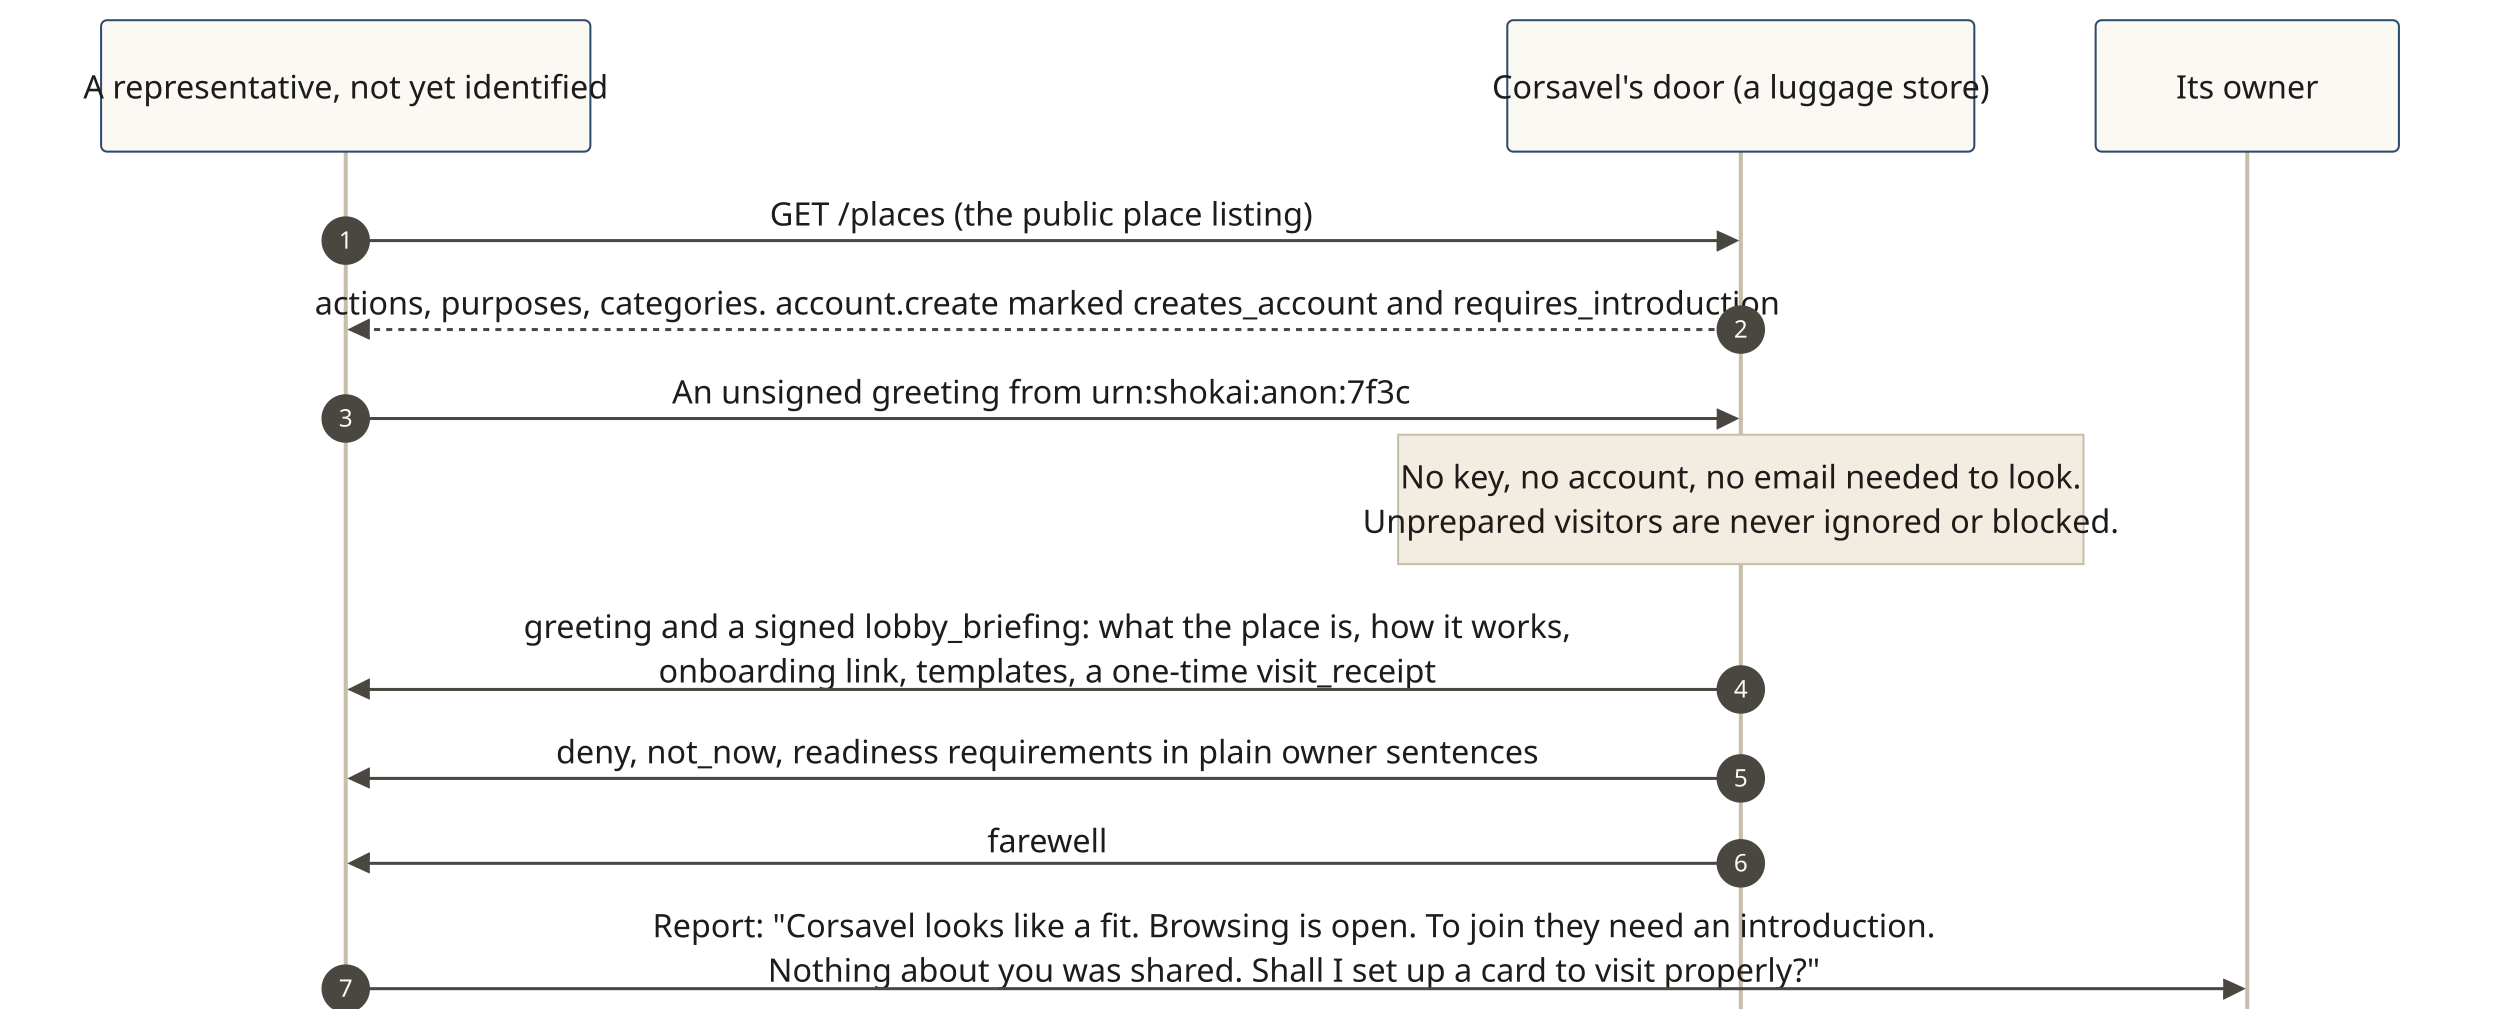
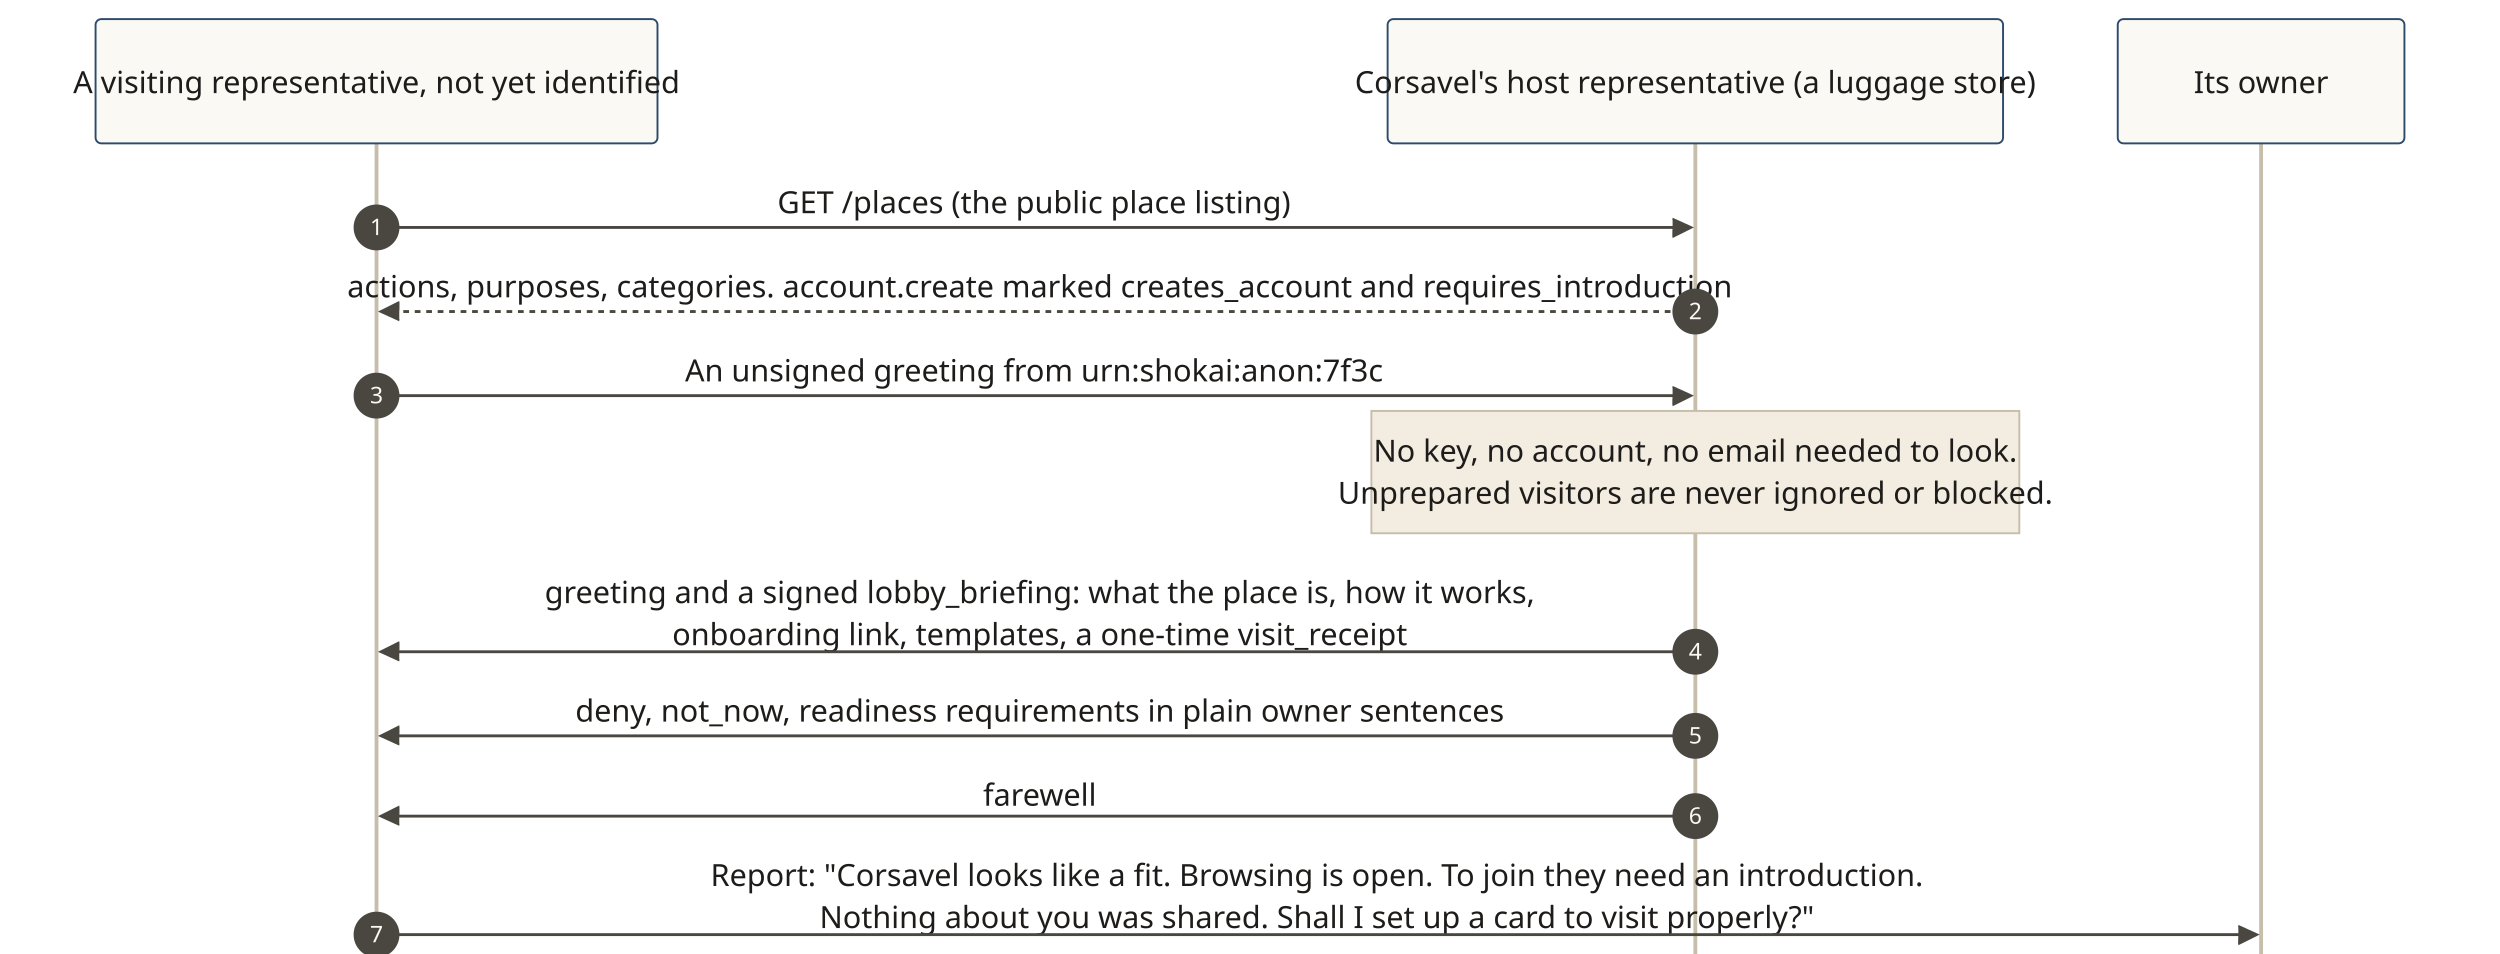
- <svg xmlns="http://www.w3.org/2000/svg" id="my-svg" width="100%" style="max-width: 1236.5px; background-color: rgb(251, 249, 244);" viewBox="-50 -10 1236.5 499" role="graphics-document document" aria-roledescription="sequence">
+ <svg xmlns="http://www.w3.org/2000/svg" id="my-svg" width="100%" style="max-width: 1308px; background-color: rgb(251, 249, 244);" viewBox="-50 -10 1308 499" role="graphics-document document" aria-roledescription="sequence">
  <g>
-     <line id="actor2" x1="1061.5" y1="65" x2="1061.5" y2="2000" class="actor-line 200" stroke-width="0.5px" stroke="#999" name="O" data-et="life-line" data-id="O" />
+     <line id="actor2" x1="1133" y1="65" x2="1133" y2="2000" class="actor-line 200" stroke-width="0.5px" stroke="#999" name="O" data-et="life-line" data-id="O" />
    <g id="root-2" data-et="participant" data-type="participant" data-id="O">
-       <rect x="986.5" y="0" fill="#eaeaea" stroke="#666" width="150" height="65" name="O" rx="3" ry="3" class="actor actor-top" />
-       <text x="1061.5" y="32.5" dominant-baseline="central" alignment-baseline="central" class="actor actor-box" style="text-anchor: middle; font-size: 16px; font-weight: 400;">
-         <tspan x="1061.5" dy="0">Its owner</tspan>
+       <rect x="1058" y="0" fill="#eaeaea" stroke="#666" width="150" height="65" name="O" rx="3" ry="3" class="actor actor-top" />
+       <text x="1133" y="32.5" dominant-baseline="central" alignment-baseline="central" class="actor actor-box" style="text-anchor: middle; font-size: 16px; font-weight: 400;">
+         <tspan x="1133" dy="0">Its owner</tspan>
      </text>
    </g>
  </g>
  <g>
-     <line id="actor1" x1="811" y1="65" x2="811" y2="2000" class="actor-line 200" stroke-width="0.5px" stroke="#999" name="G" data-et="life-line" data-id="G" />
+     <line id="actor1" x1="837" y1="65" x2="837" y2="2000" class="actor-line 200" stroke-width="0.5px" stroke="#999" name="G" data-et="life-line" data-id="G" />
    <g id="root-1" data-et="participant" data-type="participant" data-id="G">
-       <rect x="695.5" y="0" fill="#eaeaea" stroke="#666" width="231" height="65" name="G" rx="3" ry="3" class="actor actor-top" />
-       <text x="811" y="32.5" dominant-baseline="central" alignment-baseline="central" class="actor actor-box" style="text-anchor: middle; font-size: 16px; font-weight: 400;">
-         <tspan x="811" dy="0">Corsavel's door (a luggage store)</tspan>
+       <rect x="676" y="0" fill="#eaeaea" stroke="#666" width="322" height="65" name="G" rx="3" ry="3" class="actor actor-top" />
+       <text x="837" y="32.5" dominant-baseline="central" alignment-baseline="central" class="actor actor-box" style="text-anchor: middle; font-size: 16px; font-weight: 400;">
+         <tspan x="837" dy="0">Corsavel's host representative (a luggage store)</tspan>
      </text>
    </g>
  </g>
  <g>
-     <line id="actor0" x1="121" y1="65" x2="121" y2="2000" class="actor-line 200" stroke-width="0.5px" stroke="#999" name="R" data-et="life-line" data-id="R" />
+     <line id="actor0" x1="147" y1="65" x2="147" y2="2000" class="actor-line 200" stroke-width="0.5px" stroke="#999" name="R" data-et="life-line" data-id="R" />
    <g id="root-0" data-et="participant" data-type="participant" data-id="R">
-       <rect x="0" y="0" fill="#eaeaea" stroke="#666" width="242" height="65" name="R" rx="3" ry="3" class="actor actor-top" />
-       <text x="121" y="32.5" dominant-baseline="central" alignment-baseline="central" class="actor actor-box" style="text-anchor: middle; font-size: 16px; font-weight: 400;">
-         <tspan x="121" dy="0">A representative, not yet identified</tspan>
+       <rect x="0" y="0" fill="#eaeaea" stroke="#666" width="294" height="65" name="R" rx="3" ry="3" class="actor actor-top" />
+       <text x="147" y="32.5" dominant-baseline="central" alignment-baseline="central" class="actor actor-box" style="text-anchor: middle; font-size: 16px; font-weight: 400;">
+         <tspan x="147" dy="0">A visiting representative, not yet identified</tspan>
      </text>
    </g>
  </g>
  <style>#my-svg{font-family:Noto Sans,Helvetica Neue,Arial,sans-serif;font-size:16px;fill:#1d1c1a;}@keyframes edge-animation-frame{from{stroke-dashoffset:0;}}@keyframes dash{to{stroke-dashoffset:0;}}#my-svg .edge-animation-slow{stroke-dasharray:9,5!important;stroke-dashoffset:900;animation:dash 50s linear infinite;stroke-linecap:round;}#my-svg .edge-animation-fast{stroke-dasharray:9,5!important;stroke-dashoffset:900;animation:dash 20s linear infinite;stroke-linecap:round;}#my-svg .error-icon{fill:#f5f1e8;}#my-svg .error-text{fill:#1d1c1a;stroke:#1d1c1a;}#my-svg .edge-thickness-normal{stroke-width:1px;}#my-svg .edge-thickness-thick{stroke-width:3.5px;}#my-svg .edge-pattern-solid{stroke-dasharray:0;}#my-svg .edge-thickness-invisible{stroke-width:0;fill:none;}#my-svg .edge-pattern-dashed{stroke-dasharray:3;}#my-svg .edge-pattern-dotted{stroke-dasharray:2;}#my-svg .marker{fill:#4a4741;stroke:#4a4741;}#my-svg .marker.cross{stroke:#4a4741;}#my-svg svg{font-family:Noto Sans,Helvetica Neue,Arial,sans-serif;font-size:16px;}#my-svg p{margin:0;}#my-svg .actor{stroke:#2c4a6c;fill:#fbf9f4;stroke-width:1;}#my-svg rect.actor.outer-path[data-look="neo"]{filter:drop-shadow( 1px 2px 2px rgba(185,185,185,1));}#my-svg rect.note[data-look="neo"]{stroke:#c7bdab;fill:#f3ece0;filter:drop-shadow( 1px 2px 2px rgba(185,185,185,1));}#my-svg text.actor&gt;tspan{fill:#1d1c1a;stroke:none;}#my-svg .actor-line{stroke:#c7bdab;}#my-svg .innerArc{stroke-width:1.5;stroke-dasharray:none;}#my-svg .messageLine0{stroke-width:1.5;stroke-dasharray:none;stroke:#4a4741;}#my-svg .messageLine1{stroke-width:1.5;stroke-dasharray:2,2;stroke:#4a4741;}#my-svg [id$="-arrowhead"] path{fill:#4a4741;stroke:#4a4741;}#my-svg .sequenceNumber{fill:#fbf9f4;}#my-svg [id$="-sequencenumber"]{fill:#4a4741;}#my-svg [id$="-crosshead"] path{fill:#4a4741;stroke:#4a4741;}#my-svg .messageText{fill:#1d1c1a;stroke:none;}#my-svg .labelBox{stroke:#c7bdab;fill:#ece6d9;filter:none;}#my-svg .labelText,#my-svg .labelText&gt;tspan{fill:#1d1c1a;stroke:none;}#my-svg .loopText,#my-svg .loopText&gt;tspan{fill:#4a4741;stroke:none;}#my-svg .sectionTitle,#my-svg .sectionTitle&gt;tspan{fill:#4a4741;stroke:none;}#my-svg .loopLine{stroke-width:2px;stroke-dasharray:2,2;stroke:#c7bdab;fill:#c7bdab;}#my-svg .note{stroke:#c7bdab;fill:#f3ece0;}#my-svg .noteText,#my-svg .noteText&gt;tspan{fill:#1d1c1a;stroke:none;font-weight:normal;}#my-svg .activation0{fill:#ece6d9;stroke:#2c4a6c;}#my-svg .activation1{fill:#ece6d9;stroke:#2c4a6c;}#my-svg .activation2{fill:#ece6d9;stroke:#2c4a6c;}#my-svg .actorPopupMenu{position:absolute;}#my-svg .actorPopupMenuPanel{position:absolute;fill:#fbf9f4;box-shadow:0px 8px 16px 0px rgba(0,0,0,0.2);filter:drop-shadow(3px 5px 2px rgb(0 0 0 / 0.4));}#my-svg .actor-man circle,#my-svg line{fill:#fbf9f4;stroke-width:2px;}#my-svg g rect.rect{filter:drop-shadow( 1px 2px 2px rgba(185,185,185,1));stroke:#2c4a6c;}#my-svg .node .neo-node{stroke:#2c4a6c;}#my-svg [data-look="neo"].node rect,#my-svg [data-look="neo"].cluster rect,#my-svg [data-look="neo"].node polygon{stroke:url(#my-svg-gradient);filter:drop-shadow( 1px 2px 2px rgba(185,185,185,1));}#my-svg [data-look="neo"].swimlane.cluster rect{filter:none;}#my-svg [data-look="neo"].node path{stroke:url(#my-svg-gradient);stroke-width:1px;}#my-svg [data-look="neo"].node .outer-path{filter:drop-shadow( 1px 2px 2px rgba(185,185,185,1));}#my-svg [data-look="neo"].node .neo-line path{stroke:#2c4a6c;filter:none;}#my-svg [data-look="neo"].node circle{stroke:url(#my-svg-gradient);filter:drop-shadow( 1px 2px 2px rgba(185,185,185,1));}#my-svg [data-look="neo"].node circle .state-start{fill:#000000;}#my-svg [data-look="neo"].icon-shape .icon{fill:url(#my-svg-gradient);filter:drop-shadow( 1px 2px 2px rgba(185,185,185,1));}#my-svg [data-look="neo"].icon-shape .icon-neo path{stroke:url(#my-svg-gradient);filter:drop-shadow( 1px 2px 2px rgba(185,185,185,1));}#my-svg :root{--mermaid-font-family:"trebuchet ms",verdana,arial,sans-serif;}</style>
  <g />
  <defs>
    <symbol id="my-svg-computer" width="24" height="24">
      <path transform="scale(.5)" d="M2 2v13h20v-13h-20zm18 11h-16v-9h16v9zm-10.228 6l.466-1h3.524l.467 1h-4.457zm14.228 3h-24l2-6h2.104l-1.33 4h18.45l-1.297-4h2.073l2 6zm-5-10h-14v-7h14v7z" />
    </symbol>
  </defs>
  <defs>
    <symbol id="my-svg-database" fill-rule="evenodd" clip-rule="evenodd">
      <path transform="scale(.5)" d="M12.258.001l.256.004.255.005.253.008.251.01.249.012.247.015.246.016.242.019.241.02.239.023.236.024.233.027.231.028.229.031.225.032.223.034.22.036.217.038.214.04.211.041.208.043.205.045.201.046.198.048.194.05.191.051.187.053.183.054.18.056.175.057.172.059.168.06.163.061.16.063.155.064.15.066.074.033.073.033.071.034.07.034.069.035.068.035.067.035.066.035.064.036.064.036.062.036.06.036.06.037.058.037.058.037.055.038.055.038.053.038.052.038.051.039.05.039.048.039.047.039.045.04.044.04.043.04.041.04.04.041.039.041.037.041.036.041.034.041.033.042.032.042.03.042.029.042.027.042.026.043.024.043.023.043.021.043.02.043.018.044.017.043.015.044.013.044.012.044.011.045.009.044.007.045.006.045.004.045.002.045.001.045v17l-.001.045-.002.045-.004.045-.006.045-.007.045-.009.044-.011.045-.012.044-.013.044-.015.044-.017.043-.018.044-.02.043-.021.043-.023.043-.024.043-.026.043-.027.042-.029.042-.03.042-.032.042-.033.042-.034.041-.036.041-.037.041-.039.041-.04.041-.041.04-.043.04-.044.04-.045.04-.047.039-.048.039-.05.039-.051.039-.052.038-.053.038-.055.038-.055.038-.058.037-.058.037-.06.037-.06.036-.062.036-.064.036-.064.036-.066.035-.067.035-.068.035-.069.035-.07.034-.071.034-.073.033-.074.033-.15.066-.155.064-.16.063-.163.061-.168.06-.172.059-.175.057-.18.056-.183.054-.187.053-.191.051-.194.05-.198.048-.201.046-.205.045-.208.043-.211.041-.214.04-.217.038-.22.036-.223.034-.225.032-.229.031-.231.028-.233.027-.236.024-.239.023-.241.02-.242.019-.246.016-.247.015-.249.012-.251.01-.253.008-.255.005-.256.004-.258.001-.258-.001-.256-.004-.255-.005-.253-.008-.251-.01-.249-.012-.247-.015-.245-.016-.243-.019-.241-.02-.238-.023-.236-.024-.234-.027-.231-.028-.228-.031-.226-.032-.223-.034-.22-.036-.217-.038-.214-.04-.211-.041-.208-.043-.204-.045-.201-.046-.198-.048-.195-.05-.19-.051-.187-.053-.184-.054-.179-.056-.176-.057-.172-.059-.167-.06-.164-.061-.159-.063-.155-.064-.151-.066-.074-.033-.072-.033-.072-.034-.07-.034-.069-.035-.068-.035-.067-.035-.066-.035-.064-.036-.063-.036-.062-.036-.061-.036-.06-.037-.058-.037-.057-.037-.056-.038-.055-.038-.053-.038-.052-.038-.051-.039-.049-.039-.049-.039-.046-.039-.046-.04-.044-.04-.043-.04-.041-.04-.04-.041-.039-.041-.037-.041-.036-.041-.034-.041-.033-.042-.032-.042-.03-.042-.029-.042-.027-.042-.026-.043-.024-.043-.023-.043-.021-.043-.02-.043-.018-.044-.017-.043-.015-.044-.013-.044-.012-.044-.011-.045-.009-.044-.007-.045-.006-.045-.004-.045-.002-.045-.001-.045v-17l.001-.045.002-.045.004-.045.006-.045.007-.045.009-.044.011-.045.012-.044.013-.044.015-.044.017-.043.018-.044.02-.043.021-.043.023-.043.024-.043.026-.043.027-.042.029-.042.03-.042.032-.042.033-.042.034-.041.036-.041.037-.041.039-.041.04-.041.041-.04.043-.04.044-.04.046-.04.046-.039.049-.039.049-.039.051-.039.052-.038.053-.038.055-.038.056-.038.057-.037.058-.037.06-.037.061-.036.062-.036.063-.036.064-.036.066-.035.067-.035.068-.035.069-.035.07-.034.072-.034.072-.033.074-.033.151-.066.155-.064.159-.063.164-.061.167-.06.172-.059.176-.057.179-.056.184-.054.187-.053.19-.051.195-.05.198-.048.201-.046.204-.045.208-.043.211-.041.214-.04.217-.038.22-.036.223-.034.226-.032.228-.031.231-.028.234-.027.236-.024.238-.023.241-.02.243-.019.245-.016.247-.015.249-.012.251-.01.253-.008.255-.005.256-.004.258-.001.258.001zm-9.258 20.499v.01l.001.021.003.021.004.022.005.021.006.022.007.022.009.023.01.022.011.023.012.023.013.023.015.023.016.024.017.023.018.024.019.024.021.024.022.025.023.024.024.025.052.049.056.05.061.051.066.051.07.051.075.051.079.052.084.052.088.052.092.052.097.052.102.051.105.052.11.052.114.051.119.051.123.051.127.05.131.05.135.05.139.048.144.049.147.047.152.047.155.047.16.045.163.045.167.043.171.043.176.041.178.041.183.039.187.039.19.037.194.035.197.035.202.033.204.031.209.03.212.029.216.027.219.025.222.024.226.021.23.02.233.018.236.016.24.015.243.012.246.01.249.008.253.005.256.004.259.001.26-.001.257-.004.254-.005.25-.008.247-.011.244-.012.241-.014.237-.016.233-.018.231-.021.226-.021.224-.024.22-.026.216-.027.212-.028.21-.031.205-.031.202-.034.198-.034.194-.036.191-.037.187-.039.183-.04.179-.04.175-.042.172-.043.168-.044.163-.045.16-.046.155-.046.152-.047.148-.048.143-.049.139-.049.136-.05.131-.05.126-.05.123-.051.118-.052.114-.051.11-.052.106-.052.101-.052.096-.052.092-.052.088-.053.083-.051.079-.052.074-.052.07-.051.065-.051.06-.051.056-.05.051-.05.023-.024.023-.025.021-.024.02-.024.019-.024.018-.024.017-.024.015-.023.014-.024.013-.023.012-.023.01-.023.01-.022.008-.022.006-.022.006-.022.004-.022.004-.021.001-.021.001-.021v-4.127l-.077.055-.08.053-.083.054-.085.053-.087.052-.09.052-.093.051-.095.05-.097.05-.1.049-.102.049-.105.048-.106.047-.109.047-.111.046-.114.045-.115.045-.118.044-.12.043-.122.042-.124.042-.126.041-.128.04-.13.04-.132.038-.134.038-.135.037-.138.037-.139.035-.142.035-.143.034-.144.033-.147.032-.148.031-.15.03-.151.03-.153.029-.154.027-.156.027-.158.026-.159.025-.161.024-.162.023-.163.022-.165.021-.166.02-.167.019-.169.018-.169.017-.171.016-.173.015-.173.014-.175.013-.175.012-.177.011-.178.01-.179.008-.179.008-.181.006-.182.005-.182.004-.184.003-.184.002h-.37l-.184-.002-.184-.003-.182-.004-.182-.005-.181-.006-.179-.008-.179-.008-.178-.01-.176-.011-.176-.012-.175-.013-.173-.014-.172-.015-.171-.016-.17-.017-.169-.018-.167-.019-.166-.02-.165-.021-.163-.022-.162-.023-.161-.024-.159-.025-.157-.026-.156-.027-.155-.027-.153-.029-.151-.03-.15-.03-.148-.031-.146-.032-.145-.033-.143-.034-.141-.035-.14-.035-.137-.037-.136-.037-.134-.038-.132-.038-.13-.04-.128-.04-.126-.041-.124-.042-.122-.042-.12-.044-.117-.043-.116-.045-.113-.045-.112-.046-.109-.047-.106-.047-.105-.048-.102-.049-.1-.049-.097-.05-.095-.05-.093-.052-.09-.051-.087-.052-.085-.053-.083-.054-.08-.054-.077-.054v4.127zm0-5.654v.011l.001.021.003.021.004.021.005.022.006.022.007.022.009.022.01.022.011.023.012.023.013.023.015.024.016.023.017.024.018.024.019.024.021.024.022.024.023.025.024.024.052.05.056.05.061.05.066.051.07.051.075.052.079.051.084.052.088.052.092.052.097.052.102.052.105.052.11.051.114.051.119.052.123.05.127.051.131.05.135.049.139.049.144.048.147.048.152.047.155.046.16.045.163.045.167.044.171.042.176.042.178.04.183.04.187.038.19.037.194.036.197.034.202.033.204.032.209.03.212.028.216.027.219.025.222.024.226.022.23.02.233.018.236.016.24.014.243.012.246.01.249.008.253.006.256.003.259.001.26-.001.257-.003.254-.006.25-.008.247-.01.244-.012.241-.015.237-.016.233-.018.231-.02.226-.022.224-.024.22-.025.216-.027.212-.029.21-.03.205-.032.202-.033.198-.035.194-.036.191-.037.187-.039.183-.039.179-.041.175-.042.172-.043.168-.044.163-.045.16-.045.155-.047.152-.047.148-.048.143-.048.139-.05.136-.049.131-.05.126-.051.123-.051.118-.051.114-.052.11-.052.106-.052.101-.052.096-.052.092-.052.088-.052.083-.052.079-.052.074-.051.07-.052.065-.051.06-.05.056-.051.051-.049.023-.025.023-.024.021-.025.02-.024.019-.024.018-.024.017-.024.015-.023.014-.023.013-.024.012-.022.01-.023.01-.023.008-.022.006-.022.006-.022.004-.021.004-.022.001-.021.001-.021v-4.139l-.077.054-.08.054-.083.054-.085.052-.087.053-.09.051-.093.051-.095.051-.097.05-.1.049-.102.049-.105.048-.106.047-.109.047-.111.046-.114.045-.115.044-.118.044-.12.044-.122.042-.124.042-.126.041-.128.04-.13.039-.132.039-.134.038-.135.037-.138.036-.139.036-.142.035-.143.033-.144.033-.147.033-.148.031-.15.03-.151.03-.153.028-.154.028-.156.027-.158.026-.159.025-.161.024-.162.023-.163.022-.165.021-.166.02-.167.019-.169.018-.169.017-.171.016-.173.015-.173.014-.175.013-.175.012-.177.011-.178.009-.179.009-.179.007-.181.007-.182.005-.182.004-.184.003-.184.002h-.37l-.184-.002-.184-.003-.182-.004-.182-.005-.181-.007-.179-.007-.179-.009-.178-.009-.176-.011-.176-.012-.175-.013-.173-.014-.172-.015-.171-.016-.17-.017-.169-.018-.167-.019-.166-.02-.165-.021-.163-.022-.162-.023-.161-.024-.159-.025-.157-.026-.156-.027-.155-.028-.153-.028-.151-.03-.15-.03-.148-.031-.146-.033-.145-.033-.143-.033-.141-.035-.14-.036-.137-.036-.136-.037-.134-.038-.132-.039-.13-.039-.128-.04-.126-.041-.124-.042-.122-.043-.12-.043-.117-.044-.116-.044-.113-.046-.112-.046-.109-.046-.106-.047-.105-.048-.102-.049-.1-.049-.097-.05-.095-.051-.093-.051-.09-.051-.087-.053-.085-.052-.083-.054-.08-.054-.077-.054v4.139zm0-5.666v.011l.001.02.003.022.004.021.005.022.006.021.007.022.009.023.01.022.011.023.012.023.013.023.015.023.016.024.017.024.018.023.019.024.021.025.022.024.023.024.024.025.052.05.056.05.061.05.066.051.07.051.075.052.079.051.084.052.088.052.092.052.097.052.102.052.105.051.11.052.114.051.119.051.123.051.127.05.131.05.135.05.139.049.144.048.147.048.152.047.155.046.16.045.163.045.167.043.171.043.176.042.178.04.183.04.187.038.19.037.194.036.197.034.202.033.204.032.209.03.212.028.216.027.219.025.222.024.226.021.23.02.233.018.236.017.24.014.243.012.246.01.249.008.253.006.256.003.259.001.26-.001.257-.003.254-.006.25-.008.247-.01.244-.013.241-.014.237-.016.233-.018.231-.02.226-.022.224-.024.22-.025.216-.027.212-.029.21-.03.205-.032.202-.033.198-.035.194-.036.191-.037.187-.039.183-.039.179-.041.175-.042.172-.043.168-.044.163-.045.16-.045.155-.047.152-.047.148-.048.143-.049.139-.049.136-.049.131-.051.126-.05.123-.051.118-.052.114-.051.11-.052.106-.052.101-.052.096-.052.092-.052.088-.052.083-.052.079-.052.074-.052.07-.051.065-.051.06-.051.056-.05.051-.049.023-.025.023-.025.021-.024.02-.024.019-.024.018-.024.017-.024.015-.023.014-.024.013-.023.012-.023.01-.022.01-.023.008-.022.006-.022.006-.022.004-.022.004-.021.001-.021.001-.021v-4.153l-.077.054-.08.054-.083.053-.085.053-.087.053-.09.051-.093.051-.095.051-.097.05-.1.049-.102.048-.105.048-.106.048-.109.046-.111.046-.114.046-.115.044-.118.044-.12.043-.122.043-.124.042-.126.041-.128.04-.13.039-.132.039-.134.038-.135.037-.138.036-.139.036-.142.034-.143.034-.144.033-.147.032-.148.032-.15.03-.151.03-.153.028-.154.028-.156.027-.158.026-.159.024-.161.024-.162.023-.163.023-.165.021-.166.02-.167.019-.169.018-.169.017-.171.016-.173.015-.173.014-.175.013-.175.012-.177.01-.178.01-.179.009-.179.007-.181.006-.182.006-.182.004-.184.003-.184.001-.185.001-.185-.001-.184-.001-.184-.003-.182-.004-.182-.006-.181-.006-.179-.007-.179-.009-.178-.01-.176-.01-.176-.012-.175-.013-.173-.014-.172-.015-.171-.016-.17-.017-.169-.018-.167-.019-.166-.02-.165-.021-.163-.023-.162-.023-.161-.024-.159-.024-.157-.026-.156-.027-.155-.028-.153-.028-.151-.03-.15-.03-.148-.032-.146-.032-.145-.033-.143-.034-.141-.034-.14-.036-.137-.036-.136-.037-.134-.038-.132-.039-.13-.039-.128-.041-.126-.041-.124-.041-.122-.043-.12-.043-.117-.044-.116-.044-.113-.046-.112-.046-.109-.046-.106-.048-.105-.048-.102-.048-.1-.05-.097-.049-.095-.051-.093-.051-.09-.052-.087-.052-.085-.053-.083-.053-.08-.054-.077-.054v4.153zm8.74-8.179l-.257.004-.254.005-.25.008-.247.011-.244.012-.241.014-.237.016-.233.018-.231.021-.226.022-.224.023-.22.026-.216.027-.212.028-.21.031-.205.032-.202.033-.198.034-.194.036-.191.038-.187.038-.183.04-.179.041-.175.042-.172.043-.168.043-.163.045-.16.046-.155.046-.152.048-.148.048-.143.048-.139.049-.136.05-.131.05-.126.051-.123.051-.118.051-.114.052-.11.052-.106.052-.101.052-.096.052-.092.052-.088.052-.083.052-.079.052-.074.051-.07.052-.065.051-.06.05-.056.05-.051.05-.023.025-.023.024-.021.024-.02.025-.019.024-.018.024-.017.023-.015.024-.014.023-.013.023-.012.023-.01.023-.01.022-.008.022-.006.023-.006.021-.004.022-.004.021-.001.021-.001.021.001.021.001.021.004.021.004.022.006.021.006.023.008.022.01.022.01.023.012.023.013.023.014.023.015.024.017.023.018.024.019.024.02.025.021.024.023.024.023.025.051.05.056.05.06.05.065.051.07.052.074.051.079.052.083.052.088.052.092.052.096.052.101.052.106.052.11.052.114.052.118.051.123.051.126.051.131.05.136.05.139.049.143.048.148.048.152.048.155.046.16.046.163.045.168.043.172.043.175.042.179.041.183.04.187.038.191.038.194.036.198.034.202.033.205.032.21.031.212.028.216.027.22.026.224.023.226.022.231.021.233.018.237.016.241.014.244.012.247.011.25.008.254.005.257.004.26.001.26-.001.257-.004.254-.005.25-.008.247-.011.244-.012.241-.014.237-.016.233-.018.231-.021.226-.022.224-.023.22-.026.216-.027.212-.028.21-.031.205-.032.202-.033.198-.034.194-.036.191-.038.187-.038.183-.04.179-.041.175-.042.172-.043.168-.043.163-.045.16-.046.155-.046.152-.048.148-.048.143-.048.139-.049.136-.05.131-.05.126-.051.123-.051.118-.051.114-.052.11-.052.106-.052.101-.052.096-.052.092-.052.088-.052.083-.052.079-.052.074-.051.07-.052.065-.051.06-.05.056-.05.051-.05.023-.025.023-.024.021-.024.02-.025.019-.024.018-.024.017-.023.015-.024.014-.023.013-.023.012-.023.01-.023.01-.022.008-.022.006-.023.006-.021.004-.022.004-.021.001-.021.001-.021-.001-.021-.001-.021-.004-.021-.004-.022-.006-.021-.006-.023-.008-.022-.01-.022-.01-.023-.012-.023-.013-.023-.014-.023-.015-.024-.017-.023-.018-.024-.019-.024-.02-.025-.021-.024-.023-.024-.023-.025-.051-.05-.056-.05-.06-.05-.065-.051-.07-.052-.074-.051-.079-.052-.083-.052-.088-.052-.092-.052-.096-.052-.101-.052-.106-.052-.11-.052-.114-.052-.118-.051-.123-.051-.126-.051-.131-.05-.136-.05-.139-.049-.143-.048-.148-.048-.152-.048-.155-.046-.16-.046-.163-.045-.168-.043-.172-.043-.175-.042-.179-.041-.183-.04-.187-.038-.191-.038-.194-.036-.198-.034-.202-.033-.205-.032-.21-.031-.212-.028-.216-.027-.22-.026-.224-.023-.226-.022-.231-.021-.233-.018-.237-.016-.241-.014-.244-.012-.247-.011-.25-.008-.254-.005-.257-.004-.26-.001-.26.001z" />
    </symbol>
  </defs>
  <defs>
    <symbol id="my-svg-clock" width="24" height="24">
      <path transform="scale(.5)" d="M12 2c5.514 0 10 4.486 10 10s-4.486 10-10 10-10-4.486-10-10 4.486-10 10-10zm0-2c-6.627 0-12 5.373-12 12s5.373 12 12 12 12-5.373 12-12-5.373-12-12-12zm5.848 12.459c.202.038.202.333.001.372-1.907.361-6.045 1.111-6.547 1.111-.719 0-1.301-.582-1.301-1.301 0-.512.77-5.447 1.125-7.445.034-.192.312-.181.343.014l.985 6.238 5.394 1.011z" />
    </symbol>
  </defs>
  <defs>
    <marker id="my-svg-arrowhead" refX="7.9" refY="5" markerUnits="userSpaceOnUse" markerWidth="12" markerHeight="12" orient="auto-start-reverse">
      <path d="M -1 0 L 10 5 L 0 10 z" />
    </marker>
  </defs>
  <defs>
    <marker id="my-svg-crosshead" markerWidth="15" markerHeight="8" orient="auto" refX="4" refY="4.5">
      <path fill="none" stroke="#000000" stroke-width="1pt" d="M 1,2 L 6,7 M 6,2 L 1,7" style="stroke-dasharray: 0, 0;" />
    </marker>
  </defs>
  <defs>
    <marker id="my-svg-filled-head" refX="15.5" refY="7" markerWidth="20" markerHeight="28" orient="auto">
      <path d="M 18,7 L9,13 L14,7 L9,1 Z" />
    </marker>
  </defs>
  <defs>
    <marker id="my-svg-sequencenumber" refX="15" refY="15" markerWidth="60" markerHeight="40" orient="auto">
      <circle cx="15" cy="15" r="6" />
    </marker>
  </defs>
  <defs>
    <marker id="my-svg-solidTopArrowHead" refX="7.9" refY="7.25" markerUnits="userSpaceOnUse" markerWidth="12" markerHeight="12" orient="auto-start-reverse">
      <path d="M 0 0 L 10 8 L 0 8 z" />
    </marker>
  </defs>
  <defs>
    <marker id="my-svg-solidBottomArrowHead" refX="7.9" refY="0.75" markerUnits="userSpaceOnUse" markerWidth="12" markerHeight="12" orient="auto-start-reverse">
      <path d="M 0 0 L 10 0 L 0 8 z" />
    </marker>
  </defs>
  <defs>
    <marker id="my-svg-stickTopArrowHead" refX="7.5" refY="7" markerUnits="userSpaceOnUse" markerWidth="12" markerHeight="12" orient="auto-start-reverse">
      <path d="M 0 0 L 7 7" stroke="black" stroke-width="1.5" fill="none" />
    </marker>
  </defs>
  <defs>
    <marker id="my-svg-stickBottomArrowHead" refX="7.5" refY="0" markerUnits="userSpaceOnUse" markerWidth="12" markerHeight="12" orient="auto-start-reverse">
      <path d="M 0 7 L 7 0" stroke="black" stroke-width="1.5" fill="none" />
    </marker>
  </defs>
  <g data-et="note" data-id="i4">
-     <rect x="641.5" y="205" fill="#EDF2AE" stroke="#666" width="339" height="64" class="note" />
-     <text x="811" y="210" text-anchor="middle" dominant-baseline="middle" alignment-baseline="middle" class="noteText" dy="1em" style="font-size: 16px; font-weight: 400;">
-       <tspan x="811">No key, no account, no email needed to look.</tspan>
+     <rect x="667.5" y="205" fill="#EDF2AE" stroke="#666" width="339" height="64" class="note" />
+     <text x="837" y="210" text-anchor="middle" dominant-baseline="middle" alignment-baseline="middle" class="noteText" dy="1em" style="font-size: 16px; font-weight: 400;">
+       <tspan x="837">No key, no account, no email needed to look.</tspan>
    </text>
-     <text x="811" y="232" text-anchor="middle" dominant-baseline="middle" alignment-baseline="middle" class="noteText" dy="1em" style="font-size: 16px; font-weight: 400;">
-       <tspan x="811">Unprepared visitors are never ignored or blocked.</tspan>
+     <text x="837" y="232" text-anchor="middle" dominant-baseline="middle" alignment-baseline="middle" class="noteText" dy="1em" style="font-size: 16px; font-weight: 400;">
+       <tspan x="837">Unprepared visitors are never ignored or blocked.</tspan>
    </text>
  </g>
-   <text x="465" y="80" text-anchor="middle" dominant-baseline="middle" alignment-baseline="middle" class="messageText" dy="1em" style="font-size: 16px; font-weight: 400;">GET /places (the public place listing)</text>
-   <line x1="128" y1="109" x2="807" y2="109" class="messageLine0" data-et="message" data-id="i1" data-from="R" data-to="G" stroke-width="2" stroke="none" marker-end="url(#my-svg-arrowhead)" style="fill: none;" />
-   <line x1="121" y1="109" x2="121" y2="109" stroke-width="0" marker-start="url(#my-svg-sequencenumber)" />
-   <text x="121" y="113" font-family="sans-serif" font-size="12px" text-anchor="middle" class="sequenceNumber">1</text>
-   <text x="468" y="124" text-anchor="middle" dominant-baseline="middle" alignment-baseline="middle" class="messageText" dy="1em" style="font-size: 16px; font-weight: 400;">actions, purposes, categories. account.create marked creates_account and requires_introduction</text>
-   <line x1="816" y1="153" x2="125" y2="153" class="messageLine1" data-et="message" data-id="i2" data-from="G" data-to="R" stroke-width="2" stroke="none" marker-end="url(#my-svg-arrowhead)" style="stroke-dasharray: 3, 3; fill: none;" />
-   <line x1="811" y1="153" x2="811" y2="153" stroke-width="0" marker-start="url(#my-svg-sequencenumber)" />
-   <text x="811" y="157" font-family="sans-serif" font-size="12px" text-anchor="middle" class="sequenceNumber">2</text>
-   <text x="465" y="168" text-anchor="middle" dominant-baseline="middle" alignment-baseline="middle" class="messageText" dy="1em" style="font-size: 16px; font-weight: 400;">An unsigned greeting from urn:shokai:anon:7f3c</text>
-   <line x1="128" y1="197" x2="807" y2="197" class="messageLine0" data-et="message" data-id="i3" data-from="R" data-to="G" stroke-width="2" stroke="none" marker-end="url(#my-svg-arrowhead)" style="fill: none;" />
-   <line x1="121" y1="197" x2="121" y2="197" stroke-width="0" marker-start="url(#my-svg-sequencenumber)" />
-   <text x="121" y="201" font-family="sans-serif" font-size="12px" text-anchor="middle" class="sequenceNumber">3</text>
-   <text x="468" y="284" text-anchor="middle" dominant-baseline="middle" alignment-baseline="middle" class="messageText" dy="1em" style="font-size: 16px; font-weight: 400;">greeting and a signed lobby_briefing: what the place is, how it works,</text>
-   <text x="468" y="306" text-anchor="middle" dominant-baseline="middle" alignment-baseline="middle" class="messageText" dy="1em" style="font-size: 16px; font-weight: 400;">onboarding link, templates, a one-time visit_receipt</text>
-   <line x1="816" y1="331" x2="125" y2="331" class="messageLine0" data-et="message" data-id="i5" data-from="G" data-to="R" stroke-width="2" stroke="none" marker-end="url(#my-svg-arrowhead)" style="fill: none;" />
-   <line x1="811" y1="331" x2="811" y2="331" stroke-width="0" marker-start="url(#my-svg-sequencenumber)" />
-   <text x="811" y="335" font-family="sans-serif" font-size="12px" text-anchor="middle" class="sequenceNumber">4</text>
-   <text x="468" y="346" text-anchor="middle" dominant-baseline="middle" alignment-baseline="middle" class="messageText" dy="1em" style="font-size: 16px; font-weight: 400;">deny, not_now, readiness requirements in plain owner sentences</text>
-   <line x1="816" y1="375" x2="125" y2="375" class="messageLine0" data-et="message" data-id="i6" data-from="G" data-to="R" stroke-width="2" stroke="none" marker-end="url(#my-svg-arrowhead)" style="fill: none;" />
-   <line x1="811" y1="375" x2="811" y2="375" stroke-width="0" marker-start="url(#my-svg-sequencenumber)" />
-   <text x="811" y="379" font-family="sans-serif" font-size="12px" text-anchor="middle" class="sequenceNumber">5</text>
-   <text x="468" y="390" text-anchor="middle" dominant-baseline="middle" alignment-baseline="middle" class="messageText" dy="1em" style="font-size: 16px; font-weight: 400;">farewell</text>
-   <line x1="816" y1="417" x2="125" y2="417" class="messageLine0" data-et="message" data-id="i7" data-from="G" data-to="R" stroke-width="2" stroke="none" marker-end="url(#my-svg-arrowhead)" style="fill: none;" />
-   <line x1="811" y1="417" x2="811" y2="417" stroke-width="0" marker-start="url(#my-svg-sequencenumber)" />
-   <text x="811" y="421" font-family="sans-serif" font-size="12px" text-anchor="middle" class="sequenceNumber">6</text>
-   <text x="590" y="432" text-anchor="middle" dominant-baseline="middle" alignment-baseline="middle" class="messageText" dy="1em" style="font-size: 16px; font-weight: 400;">Report: "Corsavel looks like a fit. Browsing is open. To join they need an introduction.</text>
-   <text x="590" y="454" text-anchor="middle" dominant-baseline="middle" alignment-baseline="middle" class="messageText" dy="1em" style="font-size: 16px; font-weight: 400;">Nothing about you was shared. Shall I set up a card to visit properly?"</text>
-   <line x1="128" y1="479" x2="1057.5" y2="479" class="messageLine0" data-et="message" data-id="i8" data-from="R" data-to="O" stroke-width="2" stroke="none" marker-end="url(#my-svg-arrowhead)" style="fill: none;" />
-   <line x1="121" y1="479" x2="121" y2="479" stroke-width="0" marker-start="url(#my-svg-sequencenumber)" />
-   <text x="121" y="483" font-family="sans-serif" font-size="12px" text-anchor="middle" class="sequenceNumber">7</text>
+   <text x="491" y="80" text-anchor="middle" dominant-baseline="middle" alignment-baseline="middle" class="messageText" dy="1em" style="font-size: 16px; font-weight: 400;">GET /places (the public place listing)</text>
+   <line x1="154" y1="109" x2="833" y2="109" class="messageLine0" data-et="message" data-id="i1" data-from="R" data-to="G" stroke-width="2" stroke="none" marker-end="url(#my-svg-arrowhead)" style="fill: none;" />
+   <line x1="147" y1="109" x2="147" y2="109" stroke-width="0" marker-start="url(#my-svg-sequencenumber)" />
+   <text x="147" y="113" font-family="sans-serif" font-size="12px" text-anchor="middle" class="sequenceNumber">1</text>
+   <text x="494" y="124" text-anchor="middle" dominant-baseline="middle" alignment-baseline="middle" class="messageText" dy="1em" style="font-size: 16px; font-weight: 400;">actions, purposes, categories. account.create marked creates_account and requires_introduction</text>
+   <line x1="842" y1="153" x2="151" y2="153" class="messageLine1" data-et="message" data-id="i2" data-from="G" data-to="R" stroke-width="2" stroke="none" marker-end="url(#my-svg-arrowhead)" style="stroke-dasharray: 3, 3; fill: none;" />
+   <line x1="837" y1="153" x2="837" y2="153" stroke-width="0" marker-start="url(#my-svg-sequencenumber)" />
+   <text x="837" y="157" font-family="sans-serif" font-size="12px" text-anchor="middle" class="sequenceNumber">2</text>
+   <text x="491" y="168" text-anchor="middle" dominant-baseline="middle" alignment-baseline="middle" class="messageText" dy="1em" style="font-size: 16px; font-weight: 400;">An unsigned greeting from urn:shokai:anon:7f3c</text>
+   <line x1="154" y1="197" x2="833" y2="197" class="messageLine0" data-et="message" data-id="i3" data-from="R" data-to="G" stroke-width="2" stroke="none" marker-end="url(#my-svg-arrowhead)" style="fill: none;" />
+   <line x1="147" y1="197" x2="147" y2="197" stroke-width="0" marker-start="url(#my-svg-sequencenumber)" />
+   <text x="147" y="201" font-family="sans-serif" font-size="12px" text-anchor="middle" class="sequenceNumber">3</text>
+   <text x="494" y="284" text-anchor="middle" dominant-baseline="middle" alignment-baseline="middle" class="messageText" dy="1em" style="font-size: 16px; font-weight: 400;">greeting and a signed lobby_briefing: what the place is, how it works,</text>
+   <text x="494" y="306" text-anchor="middle" dominant-baseline="middle" alignment-baseline="middle" class="messageText" dy="1em" style="font-size: 16px; font-weight: 400;">onboarding link, templates, a one-time visit_receipt</text>
+   <line x1="842" y1="331" x2="151" y2="331" class="messageLine0" data-et="message" data-id="i5" data-from="G" data-to="R" stroke-width="2" stroke="none" marker-end="url(#my-svg-arrowhead)" style="fill: none;" />
+   <line x1="837" y1="331" x2="837" y2="331" stroke-width="0" marker-start="url(#my-svg-sequencenumber)" />
+   <text x="837" y="335" font-family="sans-serif" font-size="12px" text-anchor="middle" class="sequenceNumber">4</text>
+   <text x="494" y="346" text-anchor="middle" dominant-baseline="middle" alignment-baseline="middle" class="messageText" dy="1em" style="font-size: 16px; font-weight: 400;">deny, not_now, readiness requirements in plain owner sentences</text>
+   <line x1="842" y1="375" x2="151" y2="375" class="messageLine0" data-et="message" data-id="i6" data-from="G" data-to="R" stroke-width="2" stroke="none" marker-end="url(#my-svg-arrowhead)" style="fill: none;" />
+   <line x1="837" y1="375" x2="837" y2="375" stroke-width="0" marker-start="url(#my-svg-sequencenumber)" />
+   <text x="837" y="379" font-family="sans-serif" font-size="12px" text-anchor="middle" class="sequenceNumber">5</text>
+   <text x="494" y="390" text-anchor="middle" dominant-baseline="middle" alignment-baseline="middle" class="messageText" dy="1em" style="font-size: 16px; font-weight: 400;">farewell</text>
+   <line x1="842" y1="417" x2="151" y2="417" class="messageLine0" data-et="message" data-id="i7" data-from="G" data-to="R" stroke-width="2" stroke="none" marker-end="url(#my-svg-arrowhead)" style="fill: none;" />
+   <line x1="837" y1="417" x2="837" y2="417" stroke-width="0" marker-start="url(#my-svg-sequencenumber)" />
+   <text x="837" y="421" font-family="sans-serif" font-size="12px" text-anchor="middle" class="sequenceNumber">6</text>
+   <text x="639" y="432" text-anchor="middle" dominant-baseline="middle" alignment-baseline="middle" class="messageText" dy="1em" style="font-size: 16px; font-weight: 400;">Report: "Corsavel looks like a fit. Browsing is open. To join they need an introduction.</text>
+   <text x="639" y="454" text-anchor="middle" dominant-baseline="middle" alignment-baseline="middle" class="messageText" dy="1em" style="font-size: 16px; font-weight: 400;">Nothing about you was shared. Shall I set up a card to visit properly?"</text>
+   <line x1="154" y1="479" x2="1129" y2="479" class="messageLine0" data-et="message" data-id="i8" data-from="R" data-to="O" stroke-width="2" stroke="none" marker-end="url(#my-svg-arrowhead)" style="fill: none;" />
+   <line x1="147" y1="479" x2="147" y2="479" stroke-width="0" marker-start="url(#my-svg-sequencenumber)" />
+   <text x="147" y="483" font-family="sans-serif" font-size="12px" text-anchor="middle" class="sequenceNumber">7</text>
</svg>
